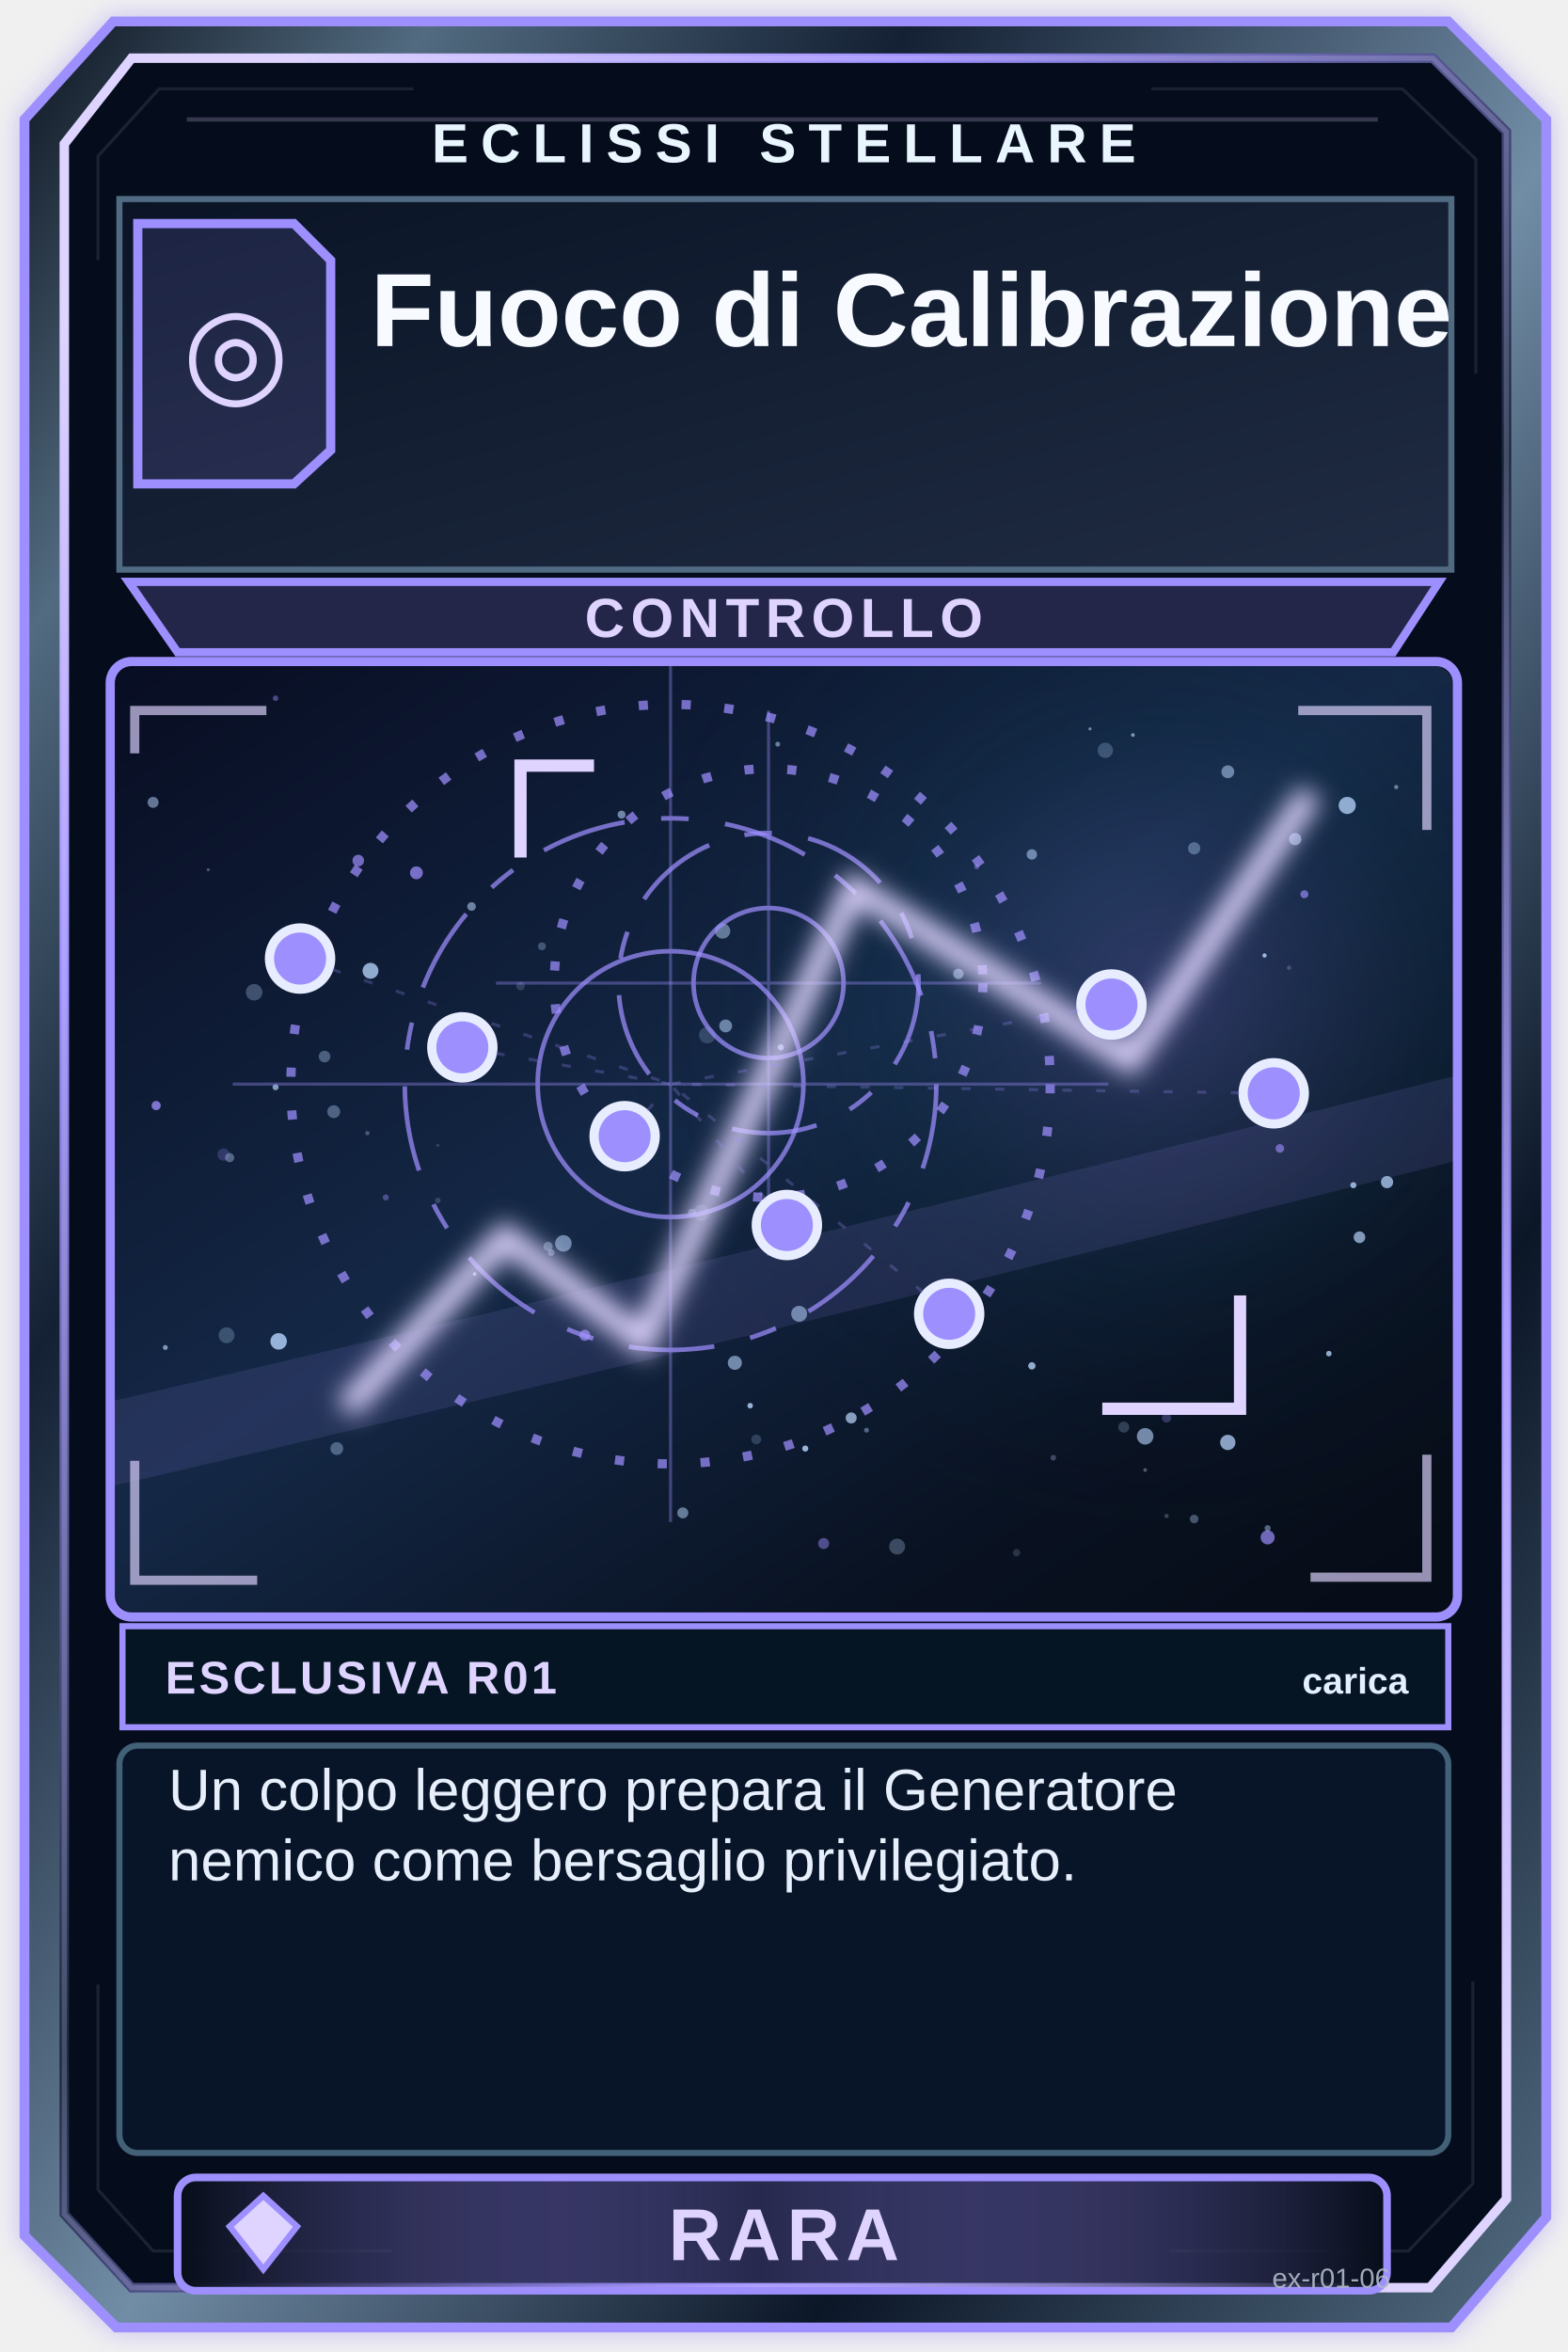
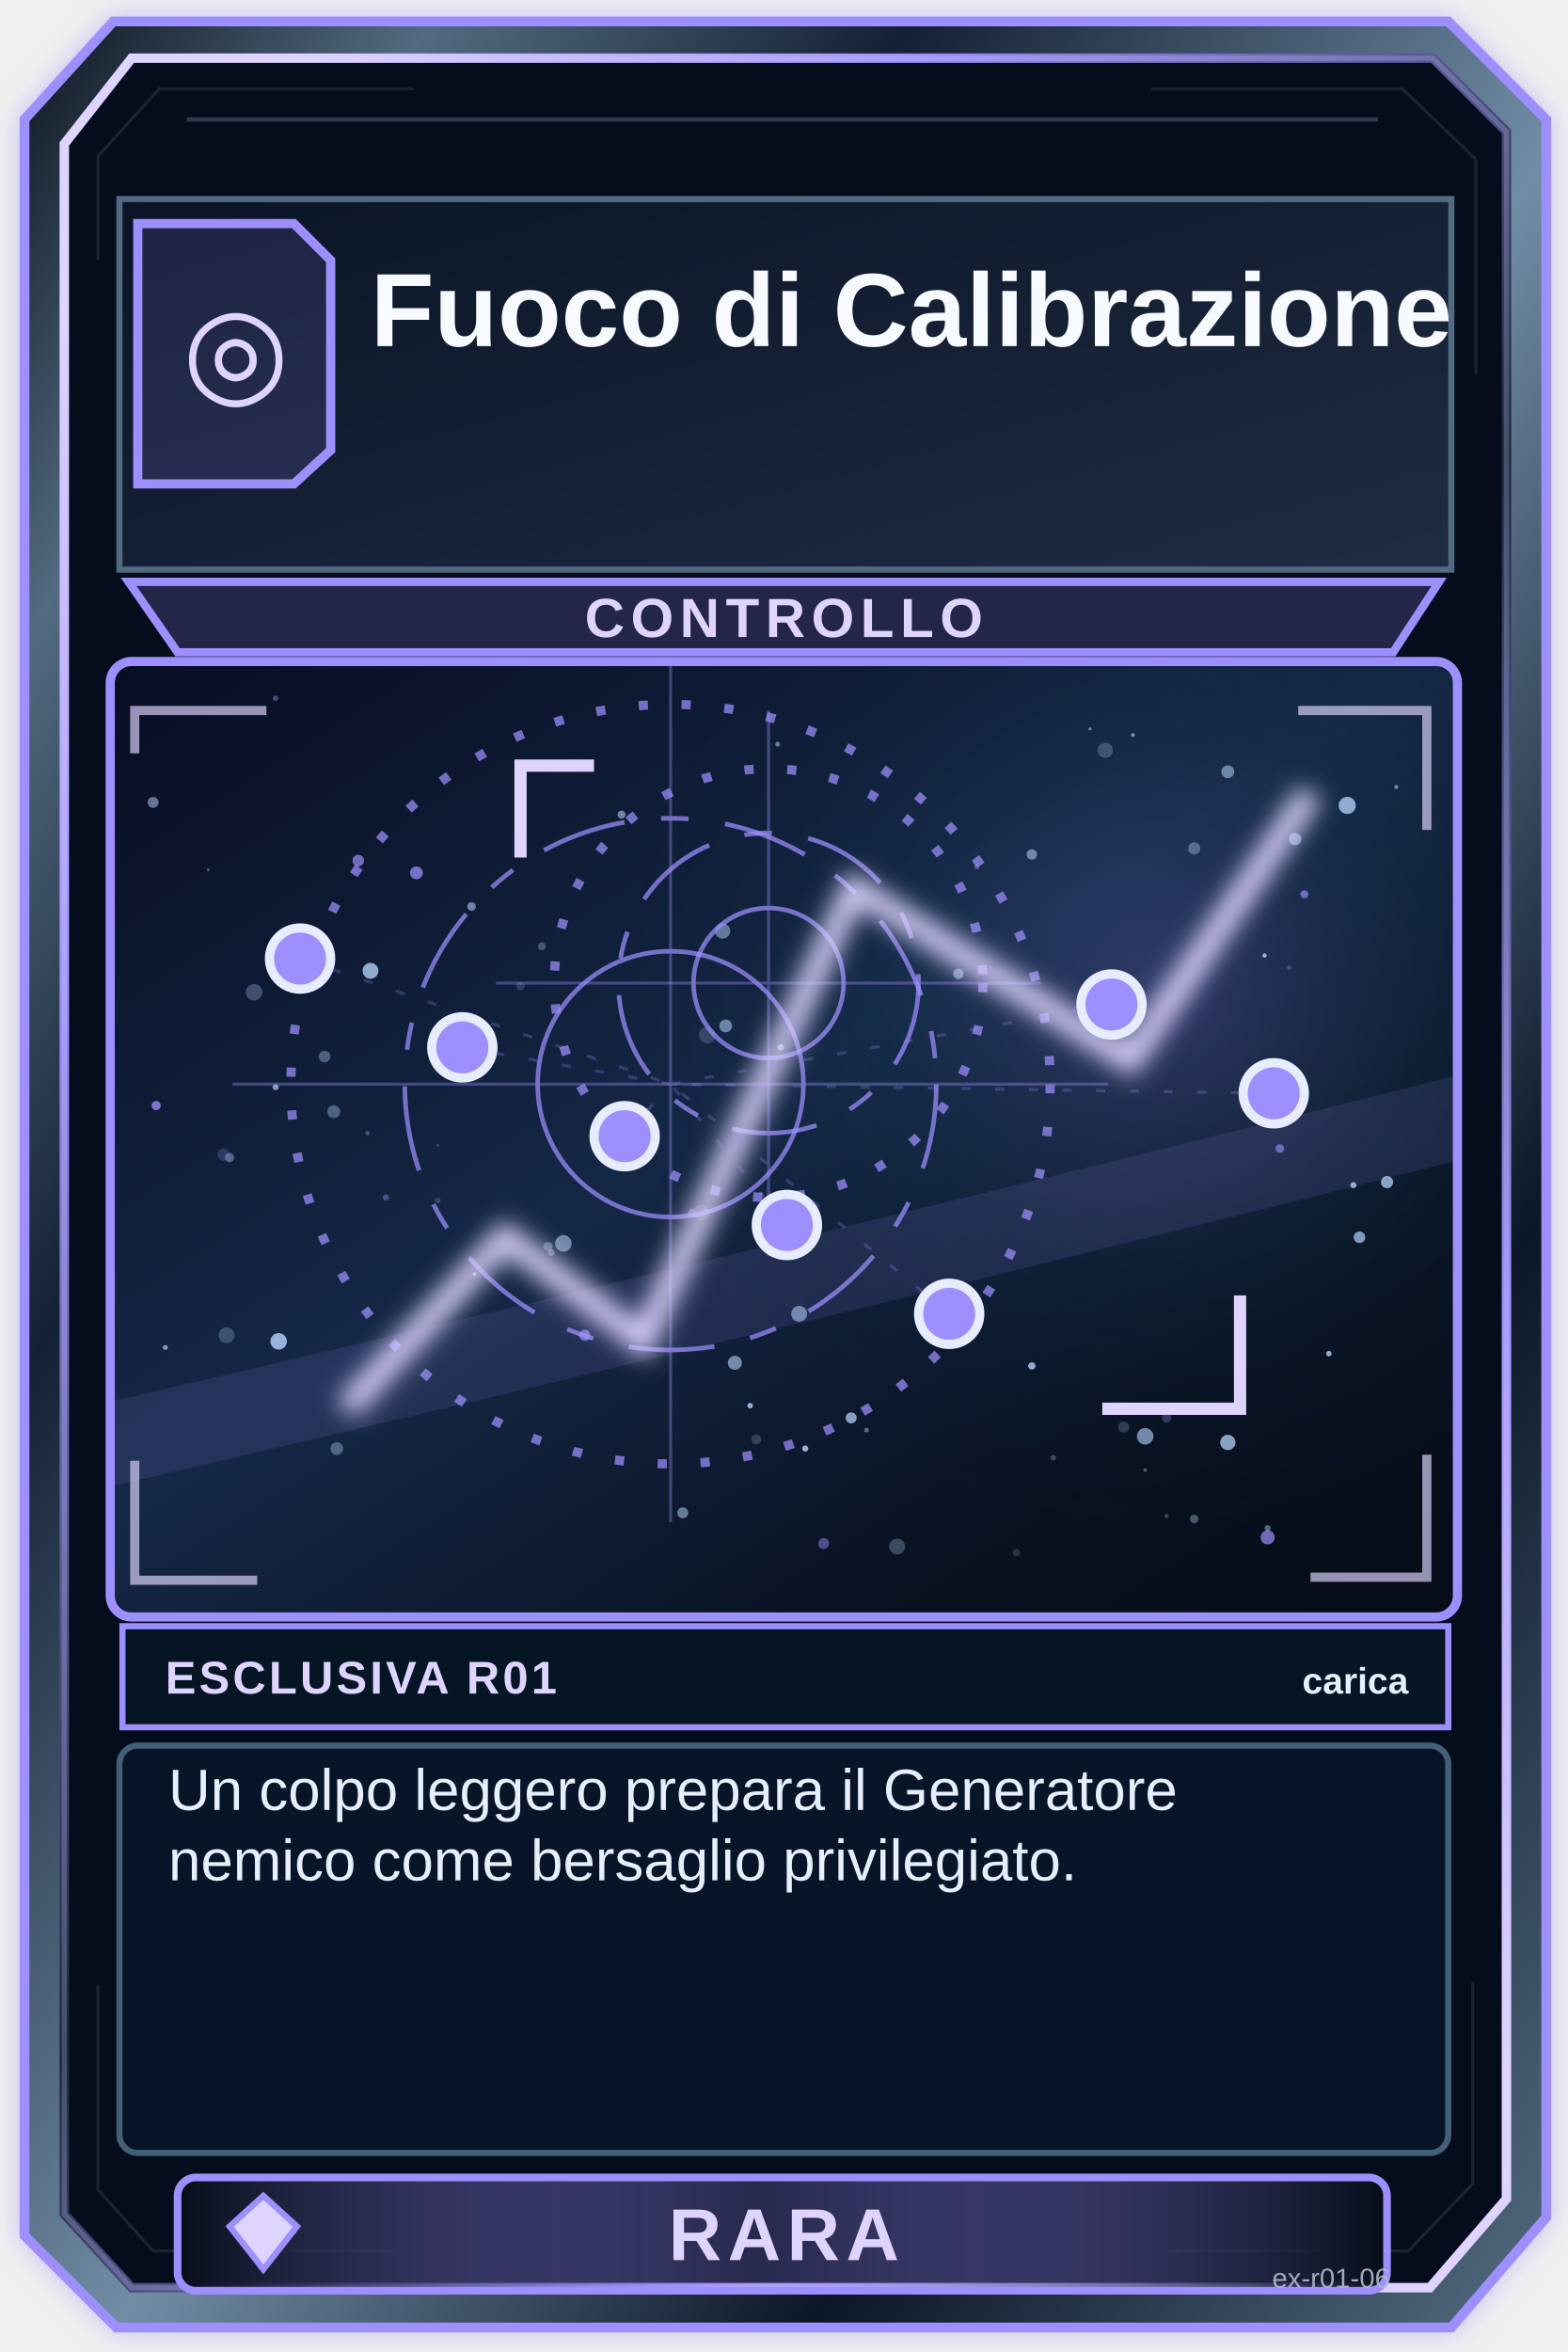
<svg xmlns="http://www.w3.org/2000/svg" width="512" height="768" viewBox="0 0 512 768" role="img" aria-label="Fuoco di Calibrazione · CONTROLLO · RARA">
  <defs>
    <linearGradient id="metal" x1="0" y1="0" x2="1" y2="1">
      <stop stop-color="#101824" />
      <stop offset=".13" stop-color="#526b80" />
      <stop offset=".29" stop-color="#142033" />
      <stop offset=".53" stop-color="#718da6" />
      <stop offset=".76" stop-color="#0b1627" />
      <stop offset="1" stop-color="#526b80" />
    </linearGradient>
    <linearGradient id="rim" x1=".15" y1="0" x2=".87" y2="1">
      <stop stop-color="#ded4ff" />
      <stop offset=".2" stop-color="#9e8fff" />
      <stop offset=".52" stop-color="#19283c" />
      <stop offset=".78" stop-color="#9e8fff" />
      <stop offset="1" stop-color="#ded4ff" />
    </linearGradient>
    <linearGradient id="spaceSky" x1="0" y1="0" x2=".9" y2="1">
      <stop stop-color="#080d22" />
      <stop offset=".49" stop-color="#142846" />
      <stop offset=".82" stop-color="#091222" />
      <stop offset="1" stop-color="#070d18" />
    </linearGradient>
    <radialGradient id="planet">
      <stop stop-color="#9e8fff" stop-opacity=".65" />
      <stop offset=".52" stop-color="#194761" stop-opacity=".42" />
      <stop offset="1" stop-color="#0a1529" stop-opacity=".05" />
    </radialGradient>
    <linearGradient id="titlePanel" x1="0" x2="1" y1="0" y2="1">
      <stop stop-color="#0a1426" />
      <stop offset="1" stop-color="#202c43" />
    </linearGradient>
    <linearGradient id="rarityShine" x1="0" y1="0" x2="1" y2="0">
      <stop stop-color="#070d19" />
      <stop offset=".48" stop-color="#9e8fff" stop-opacity="0.22" />
      <stop offset="1" stop-color="#070d19" />
    </linearGradient>
    <filter id="rimGlow" x="-30%" y="-30%" width="160%" height="160%">
      <feGaussianBlur stdDeviation="3.9" />
    </filter>
    <filter id="beamGlow" x="-70%" y="-70%" width="240%" height="240%">
      <feGaussianBlur stdDeviation="4" />
    </filter>
    <clipPath id="artClip">
      <rect x="37" y="217" width="438" height="310" rx="8" />
    </clipPath>
  </defs>
  <path d="M37 7H473L505 39V724L474 760H38L8 730V39Z" fill="#030712" stroke="#9e8fff" stroke-width="5.6" opacity="0.36" filter="url(#rimGlow)" />
  <path d="M37 7H473L505 39V724L474 760H38L8 730V39Z" fill="url(#metal)" stroke="#9e8fff" stroke-width="3.2" />
  <path d="M43 19H468L492 43V718L467 747H43L21 723V47Z" fill="#050c1b" stroke="url(#rim)" stroke-width="3.1" />
  <path d="M43 19H468L492 43V718L467 747H43L21 723V47Z" fill="none" stroke="#ded4ff" stroke-width="1.7" opacity="0.22" />
  <path d="M61 39H450" stroke="#ded4ff" stroke-width="1.4" opacity="0.22" />
  <path d="M32 85V51L52 29H135 M376 29H458L482 52V122 M32 648V715L50 735H128 M382 735H460L481 713V647" fill="none" stroke="#f7fcff" stroke-width="1" opacity="0.09" />
  <path d="M61 43H450" stroke="#fff" stroke-width="1" opacity="0" />
-   <text x="256" y="53" text-anchor="middle" fill="#e9f5ff" font-size="18" font-family="Arial, sans-serif" font-weight="700" letter-spacing="4">ECLISSI STELLARE</text>
  <path d="M39 65H474V186H39Z" fill="url(#titlePanel)" stroke="#506a82" stroke-width="2" />
  <path d="M45 73H96L108 85V147L96 158H45Z" fill="#9e8fff" fill-opacity=".13" stroke="#9e8fff" stroke-width="3" />
  <text x="77" y="128" text-anchor="middle" fill="#ded4ff" font-family="Arial, sans-serif" font-size="40" font-weight="bold">◎</text>
  <text x="121" y="113" fill="#f7faff" font-family="Arial,sans-serif" font-size="34" font-weight="800">Fuoco di Calibrazione</text>
  <path d="M42 190H470L455 213H58Z" fill="#9e8fff" fill-opacity=".20" stroke="#9e8fff" stroke-width="2.7" />
  <text x="256" y="208" text-anchor="middle" fill="#ded4ff" font-family="Arial,sans-serif" font-size="18" font-weight="900" letter-spacing="2">CONTROLLO</text>
  <g clip-path="url(#artClip)">
    <rect x="37" y="217" width="438" height="310" fill="url(#spaceSky)" />
    <circle cx="379" cy="326" r="174" fill="url(#planet)" opacity=".34" />
    <path d="M12 477Q218 430 508 357" fill="none" stroke="#9e8fff" stroke-width="27" opacity=".12" />
    <circle cx="191" cy="436" r="1.8" fill="#9e8fff" opacity="0.69" />
    <circle cx="226" cy="396" r="1.3" fill="#b9d7ff" opacity="0.38" />
    <circle cx="231" cy="338" r="2.7" fill="#b9d7ff" opacity="0.20" />
    <circle cx="261" cy="429" r="2.6" fill="#b9d7ff" opacity="0.54" />
    <circle cx="401" cy="471" r="2.5" fill="#b9d7ff" opacity="0.73" />
    <circle cx="90" cy="355" r="1.0" fill="#b9d7ff" opacity="0.68" />
    <circle cx="126" cy="391" r="1.0" fill="#9e8fff" opacity="0.41" />
    <circle cx="337" cy="446" r="1.2" fill="#b9d7ff" opacity="0.77" />
    <circle cx="143" cy="374" r="0.5" fill="#b9d7ff" opacity="0.20" />
    <circle cx="361" cy="245" r="2.5" fill="#b9d7ff" opacity="0.25" />
    <circle cx="442" cy="387" r="1.0" fill="#b9d7ff" opacity="0.77" />
    <circle cx="374" cy="480" r="0.6" fill="#b9d7ff" opacity="0.38" />
    <circle cx="381" cy="463" r="1.5" fill="#9e8fff" opacity="0.29" />
    <circle cx="177" cy="309" r="1.3" fill="#b9d7ff" opacity="0.30" />
    <circle cx="91" cy="438" r="2.7" fill="#b9d7ff" opacity="0.79" />
    <circle cx="50" cy="262" r="1.8" fill="#b9d7ff" opacity="0.50" />
    <circle cx="223" cy="494" r="1.8" fill="#b9d7ff" opacity="0.51" />
    <circle cx="401" cy="252" r="2.1" fill="#b9d7ff" opacity="0.52" />
    <circle cx="414" cy="502" r="2.3" fill="#9e8fff" opacity="0.69" />
    <circle cx="143" cy="392" r="0.9" fill="#b9d7ff" opacity="0.21" />
    <circle cx="367" cy="466" r="1.8" fill="#b9d7ff" opacity="0.22" />
    <circle cx="237" cy="335" r="2.1" fill="#b9d7ff" opacity="0.53" />
    <circle cx="83" cy="324" r="2.7" fill="#b9d7ff" opacity="0.29" />
    <circle cx="423" cy="274" r="2.0" fill="#b9d7ff" opacity="0.59" />
    <circle cx="136" cy="285" r="2.1" fill="#9e8fff" opacity="0.73" />
    <circle cx="245" cy="459" r="0.9" fill="#b9d7ff" opacity="0.80" />
    <circle cx="254" cy="243" r="0.8" fill="#b9d7ff" opacity="0.52" />
    <circle cx="109" cy="363" r="2.1" fill="#b9d7ff" opacity="0.37" />
    <circle cx="68" cy="284" r="0.5" fill="#b9d7ff" opacity="0.37" />
    <circle cx="229" cy="396" r="2.6" fill="#b9d7ff" opacity="0.20" />
    <circle cx="319" cy="283" r="0.9" fill="#9e8fff" opacity="0.38" />
    <circle cx="453" cy="386" r="2.0" fill="#b9d7ff" opacity="0.73" />
    <circle cx="236" cy="304" r="2.5" fill="#b9d7ff" opacity="0.48" />
    <circle cx="121" cy="317" r="2.6" fill="#b9d7ff" opacity="0.76" />
    <circle cx="75" cy="378" r="1.5" fill="#b9d7ff" opacity="0.39" />
    <circle cx="74" cy="436" r="2.6" fill="#b9d7ff" opacity="0.25" />
    <circle cx="269" cy="504" r="1.8" fill="#9e8fff" opacity="0.47" />
    <circle cx="434" cy="442" r="0.9" fill="#b9d7ff" opacity="0.77" />
    <circle cx="170" cy="322" r="1.4" fill="#b9d7ff" opacity="0.18" />
    <circle cx="106" cy="345" r="1.9" fill="#b9d7ff" opacity="0.35" />
    <circle cx="240" cy="445" r="2.3" fill="#b9d7ff" opacity="0.58" />
    <circle cx="155" cy="416" r="0.6" fill="#b9d7ff" opacity="0.77" />
    <circle cx="426" cy="292" r="1.3" fill="#9e8fff" opacity="0.65" />
    <circle cx="381" cy="495" r="0.7" fill="#b9d7ff" opacity="0.26" />
    <circle cx="263" cy="473" r="1.0" fill="#b9d7ff" opacity="0.81" />
    <circle cx="184" cy="406" r="2.7" fill="#b9d7ff" opacity="0.54" />
    <circle cx="293" cy="505" r="2.6" fill="#b9d7ff" opacity="0.28" />
    <circle cx="313" cy="318" r="1.7" fill="#b9d7ff" opacity="0.53" />
    <circle cx="90" cy="228" r="0.9" fill="#9e8fff" opacity="0.44" />
    <circle cx="374" cy="469" r="2.7" fill="#b9d7ff" opacity="0.60" />
    <circle cx="154" cy="296" r="1.4" fill="#b9d7ff" opacity="0.55" />
    <circle cx="203" cy="266" r="1.3" fill="#b9d7ff" opacity="0.56" />
    <circle cx="421" cy="316" r="0.7" fill="#b9d7ff" opacity="0.24" />
    <circle cx="414" cy="499" r="1.0" fill="#b9d7ff" opacity="0.44" />
    <circle cx="73" cy="377" r="2.0" fill="#9e8fff" opacity="0.23" />
    <circle cx="413" cy="312" r="0.7" fill="#b9d7ff" opacity="0.80" />
    <circle cx="370" cy="240" r="0.6" fill="#b9d7ff" opacity="0.65" />
    <circle cx="278" cy="463" r="1.8" fill="#b9d7ff" opacity="0.71" />
    <circle cx="247" cy="470" r="1.6" fill="#b9d7ff" opacity="0.21" />
    <circle cx="110" cy="473" r="2.1" fill="#b9d7ff" opacity="0.36" />
    <circle cx="51" cy="361" r="1.5" fill="#9e8fff" opacity="0.76" />
    <circle cx="255" cy="342" r="1.0" fill="#b9d7ff" opacity="0.79" />
    <circle cx="180" cy="409" r="1.1" fill="#b9d7ff" opacity="0.40" />
    <circle cx="283" cy="467" r="0.8" fill="#b9d7ff" opacity="0.42" />
    <circle cx="179" cy="407" r="1.5" fill="#b9d7ff" opacity="0.39" />
    <circle cx="120" cy="370" r="0.7" fill="#b9d7ff" opacity="0.32" />
    <circle cx="418" cy="375" r="1.4" fill="#9e8fff" opacity="0.61" />
    <circle cx="356" cy="238" r="0.5" fill="#b9d7ff" opacity="0.57" />
    <circle cx="390" cy="277" r="2.0" fill="#b9d7ff" opacity="0.36" />
    <circle cx="444" cy="404" r="1.9" fill="#b9d7ff" opacity="0.68" />
    <circle cx="440" cy="263" r="2.8" fill="#b9d7ff" opacity="0.75" />
    <circle cx="344" cy="476" r="0.9" fill="#b9d7ff" opacity="0.29" />
    <circle cx="117" cy="281" r="1.9" fill="#9e8fff" opacity="0.69" />
    <circle cx="54" cy="440" r="0.8" fill="#b9d7ff" opacity="0.66" />
    <circle cx="390" cy="496" r="1.4" fill="#b9d7ff" opacity="0.35" />
    <circle cx="456" cy="257" r="0.7" fill="#b9d7ff" opacity="0.50" />
    <circle cx="332" cy="507" r="1.2" fill="#b9d7ff" opacity="0.18" />
    <circle cx="337" cy="279" r="1.7" fill="#b9d7ff" opacity="0.54" />
    <g fill="none" stroke="#9e8fff" opacity=".72">
      <circle cx="219" cy="354" r="124" stroke-width="3" stroke-dasharray="3 11" />
      <circle cx="219" cy="354" r="86.8" stroke-width="1.5" stroke-dasharray="28 12 9 12" />
      <circle cx="219" cy="354" r="43.4" stroke-width="1.5" />
      <path d="M76 354H362 M219 211V497" stroke-width="1" opacity=".5" />
    </g>
    <g fill="none" stroke="#9e8fff" opacity=".72">
      <circle cx="251" cy="321" r="70" stroke-width="3" stroke-dasharray="3 11" />
      <circle cx="251" cy="321" r="49" stroke-width="1.5" stroke-dasharray="28 12 9 12" />
      <circle cx="251" cy="321" r="24.5" stroke-width="1.5" />
      <path d="M162 321H340 M251 232V410" stroke-width="1" opacity=".5" />
    </g>
    <path d="M113 460L165 404L210 438L279 290L369 346L428 259" fill="none" stroke="#ded4ff" stroke-width="8" filter="url(#beamGlow)" />
    <circle cx="98" cy="313" r="10" fill="#9e8fff" stroke="#e7edff" stroke-width="3" />
    <path d="M98 313L219 354" stroke="#9e8fff" stroke-dasharray="3 8" opacity=".25" />
    <circle cx="151" cy="342" r="10" fill="#9e8fff" stroke="#e7edff" stroke-width="3" />
    <path d="M151 342L219 354" stroke="#9e8fff" stroke-dasharray="3 8" opacity=".25" />
    <circle cx="204" cy="371" r="10" fill="#9e8fff" stroke="#e7edff" stroke-width="3" />
    <path d="M204 371L219 354" stroke="#9e8fff" stroke-dasharray="3 8" opacity=".25" />
    <circle cx="257" cy="400" r="10" fill="#9e8fff" stroke="#e7edff" stroke-width="3" />
    <path d="M257 400L219 354" stroke="#9e8fff" stroke-dasharray="3 8" opacity=".25" />
    <circle cx="310" cy="429" r="10" fill="#9e8fff" stroke="#e7edff" stroke-width="3" />
    <path d="M310 429L219 354" stroke="#9e8fff" stroke-dasharray="3 8" opacity=".25" />
    <circle cx="363" cy="328" r="10" fill="#9e8fff" stroke="#e7edff" stroke-width="3" />
    <path d="M363 328L219 354" stroke="#9e8fff" stroke-dasharray="3 8" opacity=".25" />
    <circle cx="416" cy="357" r="10" fill="#9e8fff" stroke="#e7edff" stroke-width="3" />
    <path d="M416 357L219 354" stroke="#9e8fff" stroke-dasharray="3 8" opacity=".25" />
    <path d="M170 280L170 250L194 250M360 460H405V423" fill="none" stroke="#ded4ff" stroke-width="4" />
    <path d="M44 246V232H87 M424 232h42v39 M44 477v39h40 M428 515h38v-40" stroke="#ded4ff" stroke-width="3" fill="none" opacity=".67" />
  </g>
  <rect x="36" y="216" width="440" height="312" rx="7" fill="none" stroke="#9e8fff" stroke-width="3" />
  <path d="M40 531H473V564H40Z" fill="#051524" stroke="#9e8fff" stroke-width="2" />
  <text x="54" y="553" fill="#ded4ff" font-family="Arial,sans-serif" font-size="15" font-weight="bold" letter-spacing="1">ESCLUSIVA R01</text>
  <text x="460" y="553" text-anchor="end" fill="#e4f0ff" font-family="Arial,sans-serif" font-size="12" font-weight="bold">carica</text>
  <rect x="39" y="570" width="434" height="133" rx="6" fill="#081427" stroke="#426076" stroke-width="2" />
  <text x="55" y="591" fill="#e6effb" font-size="19" font-family="Arial,sans-serif">Un colpo leggero prepara il Generatore</text>
  <text x="55" y="614" fill="#e6effb" font-size="19" font-family="Arial,sans-serif">nemico come bersaglio privilegiato.</text>
  <rect x="58" y="711" width="395" height="37" rx="6" fill="url(#rarityShine)" stroke="#9e8fff" stroke-width="2.5" />
  <path d="M75 727l11 -10l11 10l-11 14Z" fill="#ded4ff" stroke="#9e8fff" stroke-width="2" />
  <text x="256" y="738" fill="#ded4ff" text-anchor="middle" font-family="Arial,sans-serif" font-size="24" font-weight="900" letter-spacing="2">RARA</text>
  <text x="454" y="747" fill="#afbac9" font-family="Arial,sans-serif" font-size="9" text-anchor="end" opacity=".9">ex-r01-06</text>
</svg>
